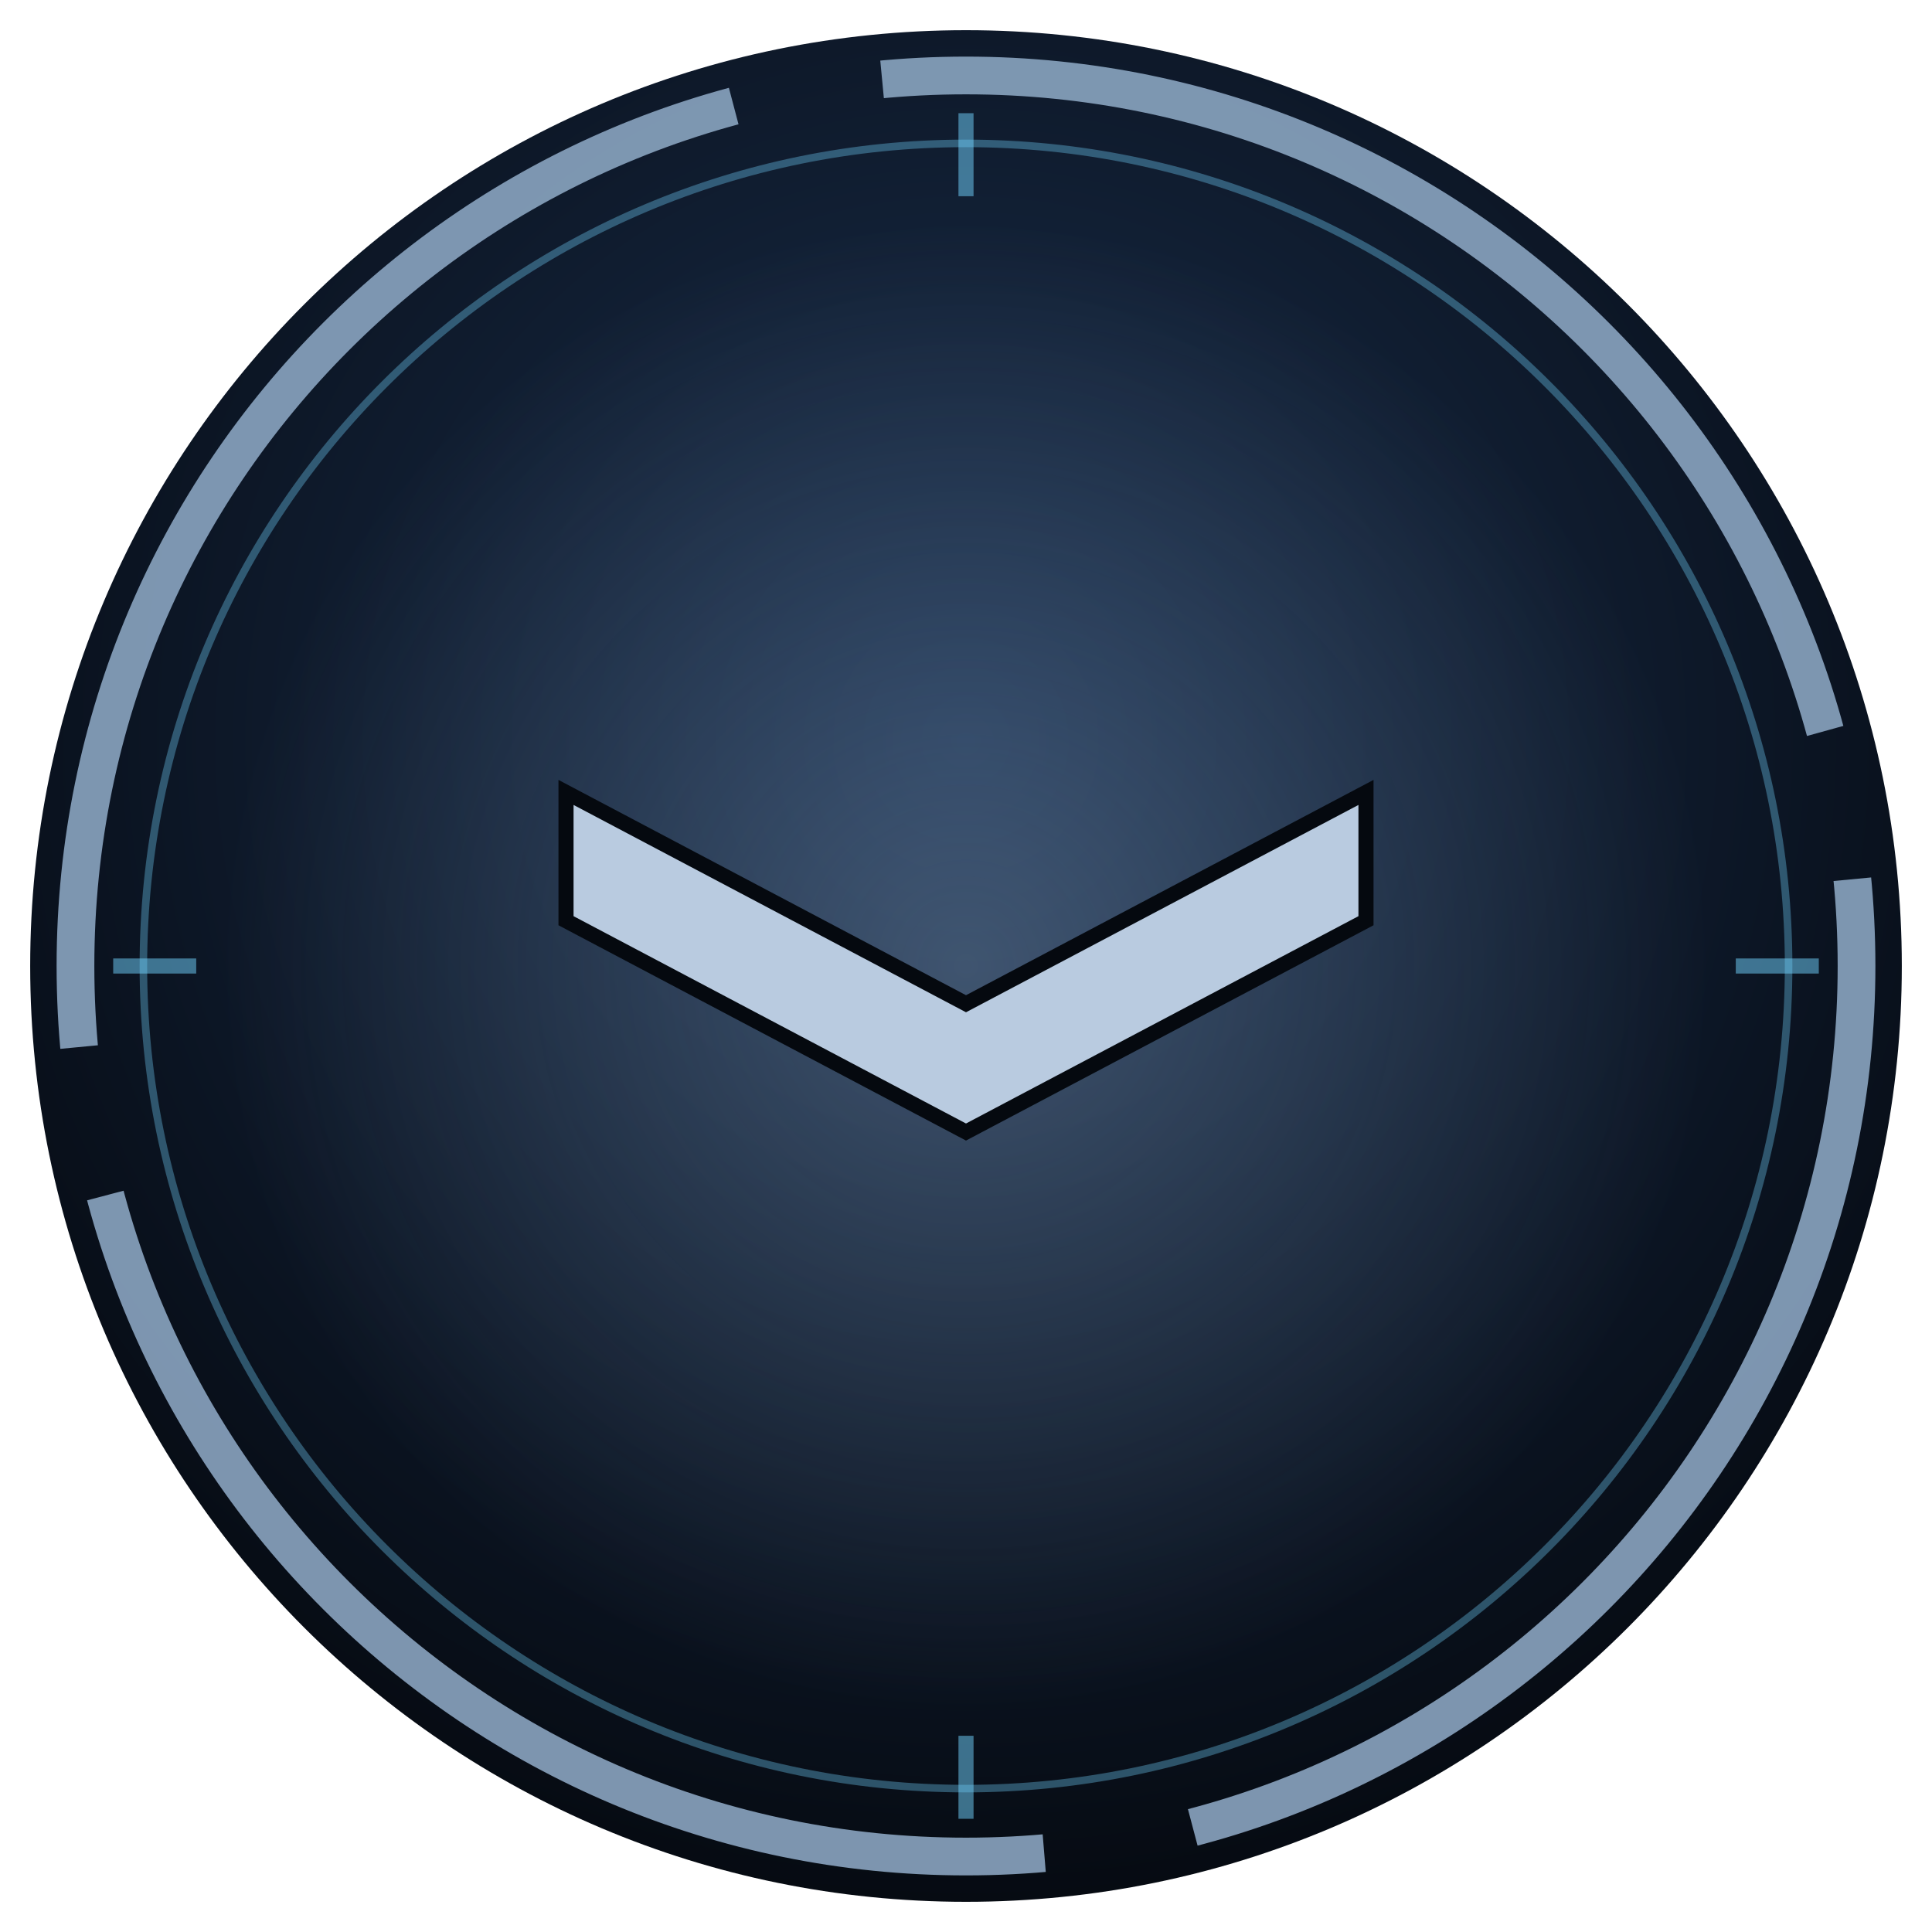
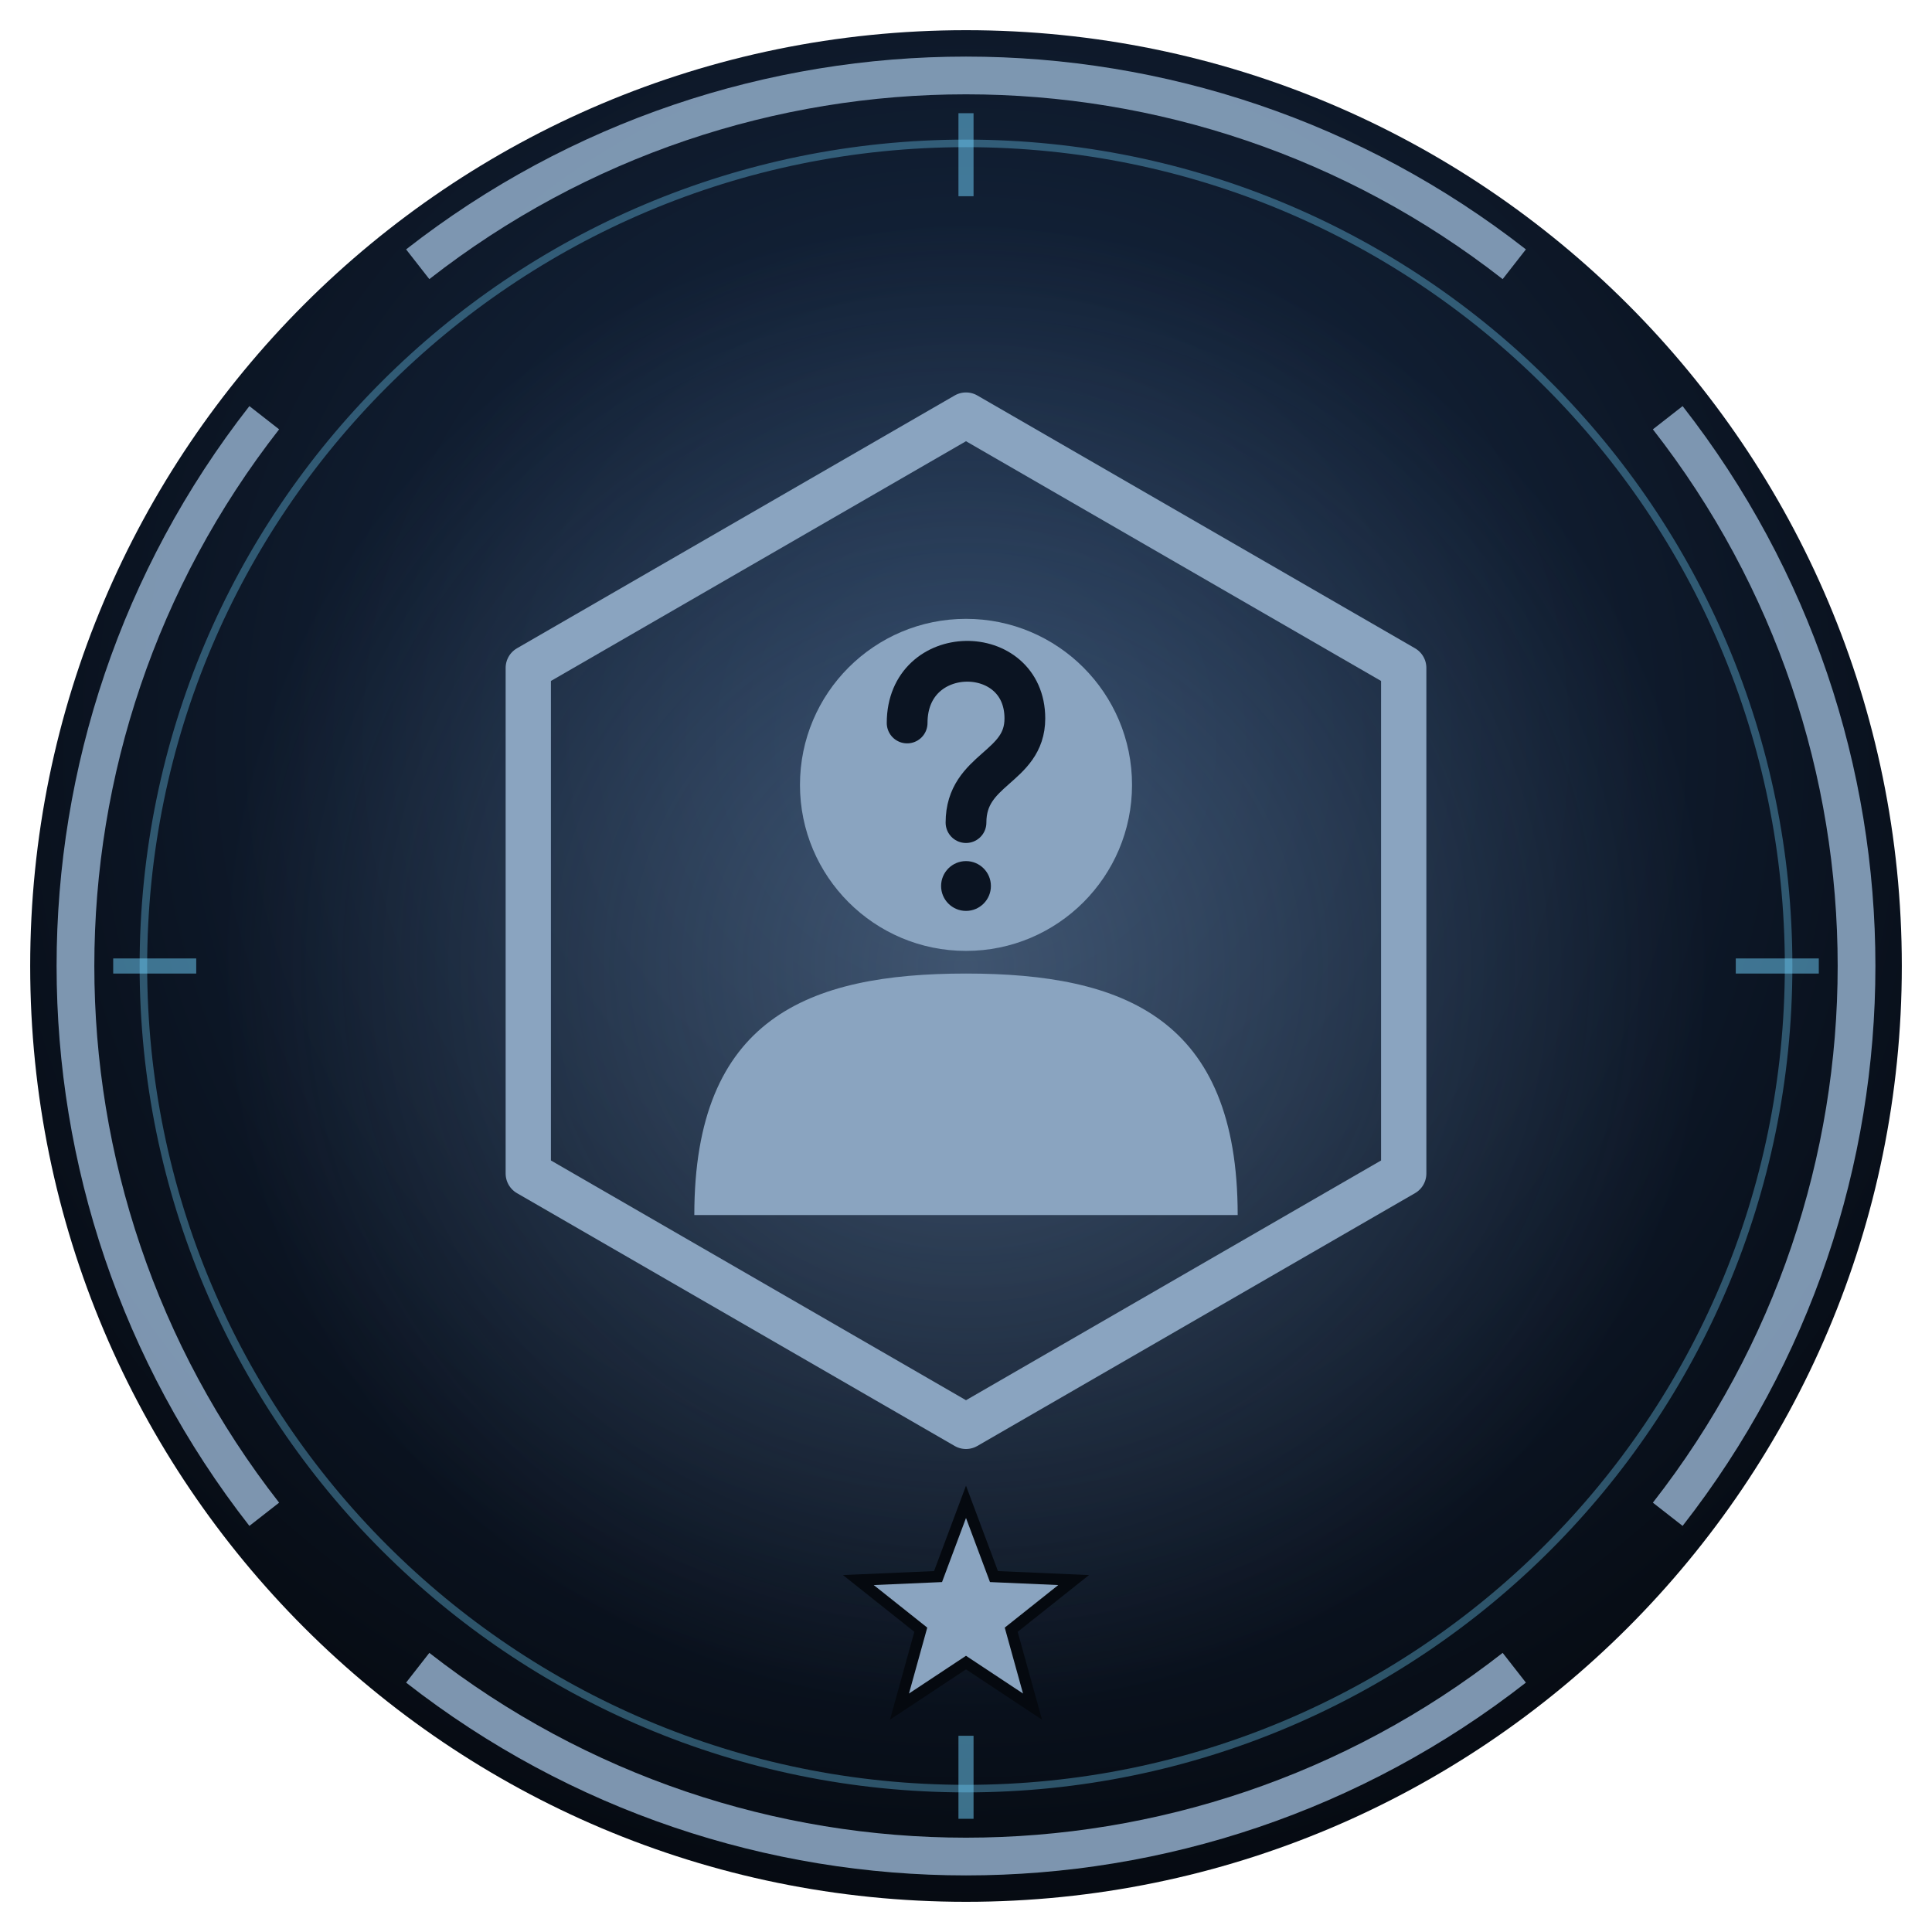
<svg xmlns="http://www.w3.org/2000/svg" width="512" height="512" viewBox="0 0 512 512">
  <defs>
    <radialGradient id="bg" cx="50%" cy="38%" r="65%">
      <stop offset="0" stop-color="#1b3150" />
      <stop offset="0.7" stop-color="#0b1422" />
      <stop offset="1" stop-color="#05090f" />
    </radialGradient>
    <radialGradient id="glow" cx="50%" cy="50%" r="50%">
      <stop offset="0" stop-color="#8aa4c0" stop-opacity="0.35" />
      <stop offset="1" stop-color="#8aa4c0" stop-opacity="0" />
    </radialGradient>
  </defs>
  <circle cx="256" cy="256" r="248" fill="url(#bg)" />
  <circle cx="256" cy="256" r="200" fill="url(#glow)" />
-   <circle cx="256" cy="256" r="236" fill="none" stroke="#8aa4c0" stroke-width="10" stroke-dasharray="330 40" stroke-dashoffset="20" opacity="0.9" />
+   <g fill="none" stroke="#8aa4c0" stroke-width="10" stroke-linecap="butt" opacity="0.9">
+     <path d="M401.30 441.97 A236 236 0 0 1 110.70 441.97" />
+     <path d="M70.03 401.30 A236 236 0 0 1 70.03 110.70" />
+     <path d="M110.70 70.03 A236 236 0 0 1 401.30 70.03" />
+     <path d="M441.97 110.70 A236 236 0 0 1 441.97 401.30" />
+   </g>
  <circle cx="256" cy="256" r="218" fill="none" stroke="#72d4ff" stroke-width="2" opacity="0.35" />
  <g stroke="#72d4ff" stroke-width="4" opacity="0.5">
    <line x1="256" y1="30" x2="256" y2="52" />
    <line x1="256" y1="460" x2="256" y2="482" />
    <line x1="30" y1="256" x2="52" y2="256" />
    <line x1="460" y1="256" x2="482" y2="256" />
  </g>
-   <path d="M150 210 L256 266 L362 210 L362 244 L256 300 L150 244 Z" fill="#b9cbe0" stroke="#05090f" stroke-width="4" />
+   <path d="M256 110 L372 177 L372 311 L256 378 L140 311 L140 177 Z" fill="none" stroke="#8aa4c0" stroke-width="12" stroke-linejoin="round" />
+   <circle cx="256" cy="208" r="44" fill="#8aa4c0" />
+   <path d="M184 322 C184 270 214 258 256 258 C298 258 328 270 328 322 Z" fill="#8aa4c0" />
+   <path d="M240.4 191.6 C240.4 170.0 271.6 170.0 271.6 190.4 C271.6 203.6 256 203.6 256 218.0" fill="none" stroke="#0b1422" stroke-width="10.8" stroke-linecap="round" stroke-linejoin="round" />
+   <circle cx="256" cy="234.8" r="6.6" fill="#0b1422" />
+   <g fill="#8aa4c0" stroke="#05090f" stroke-width="3">
+     <polygon points="256.00,398.00 263.41,417.81 284.53,418.73 267.98,431.89 273.63,452.27 256.00,440.60 238.37,452.27 244.02,431.89 227.47,418.73 248.59,417.81" />
+   </g>
</svg>
